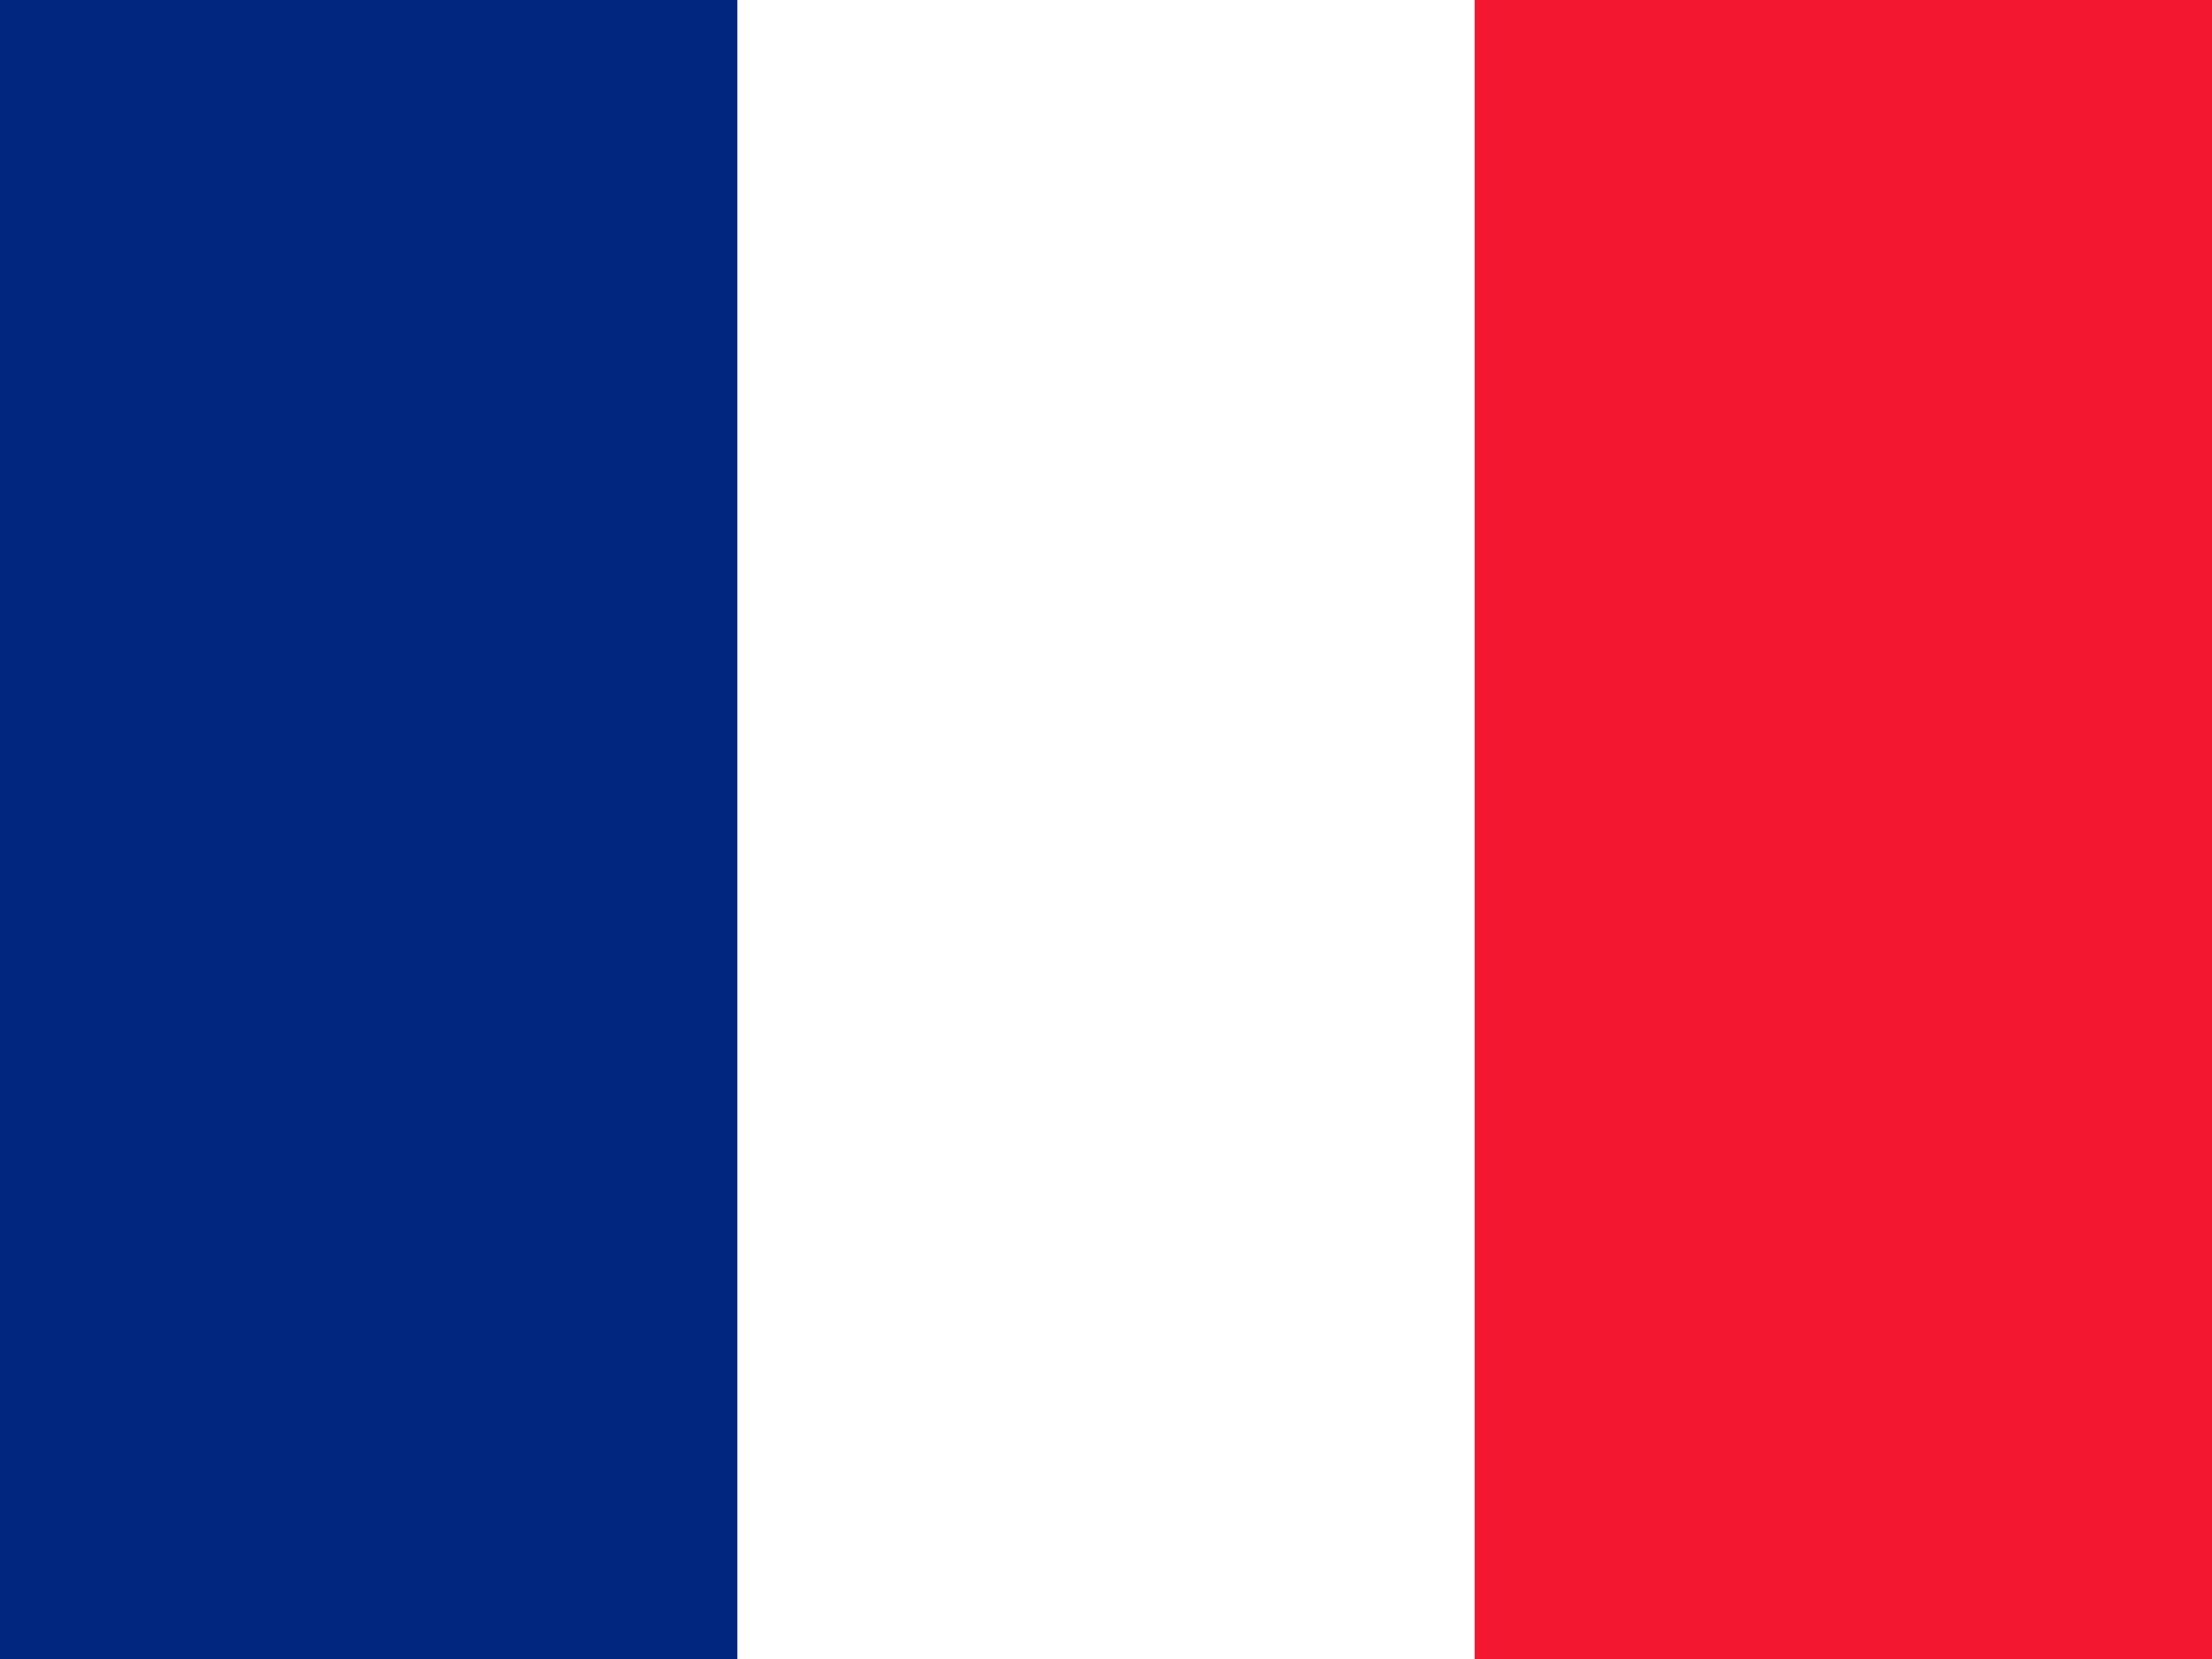
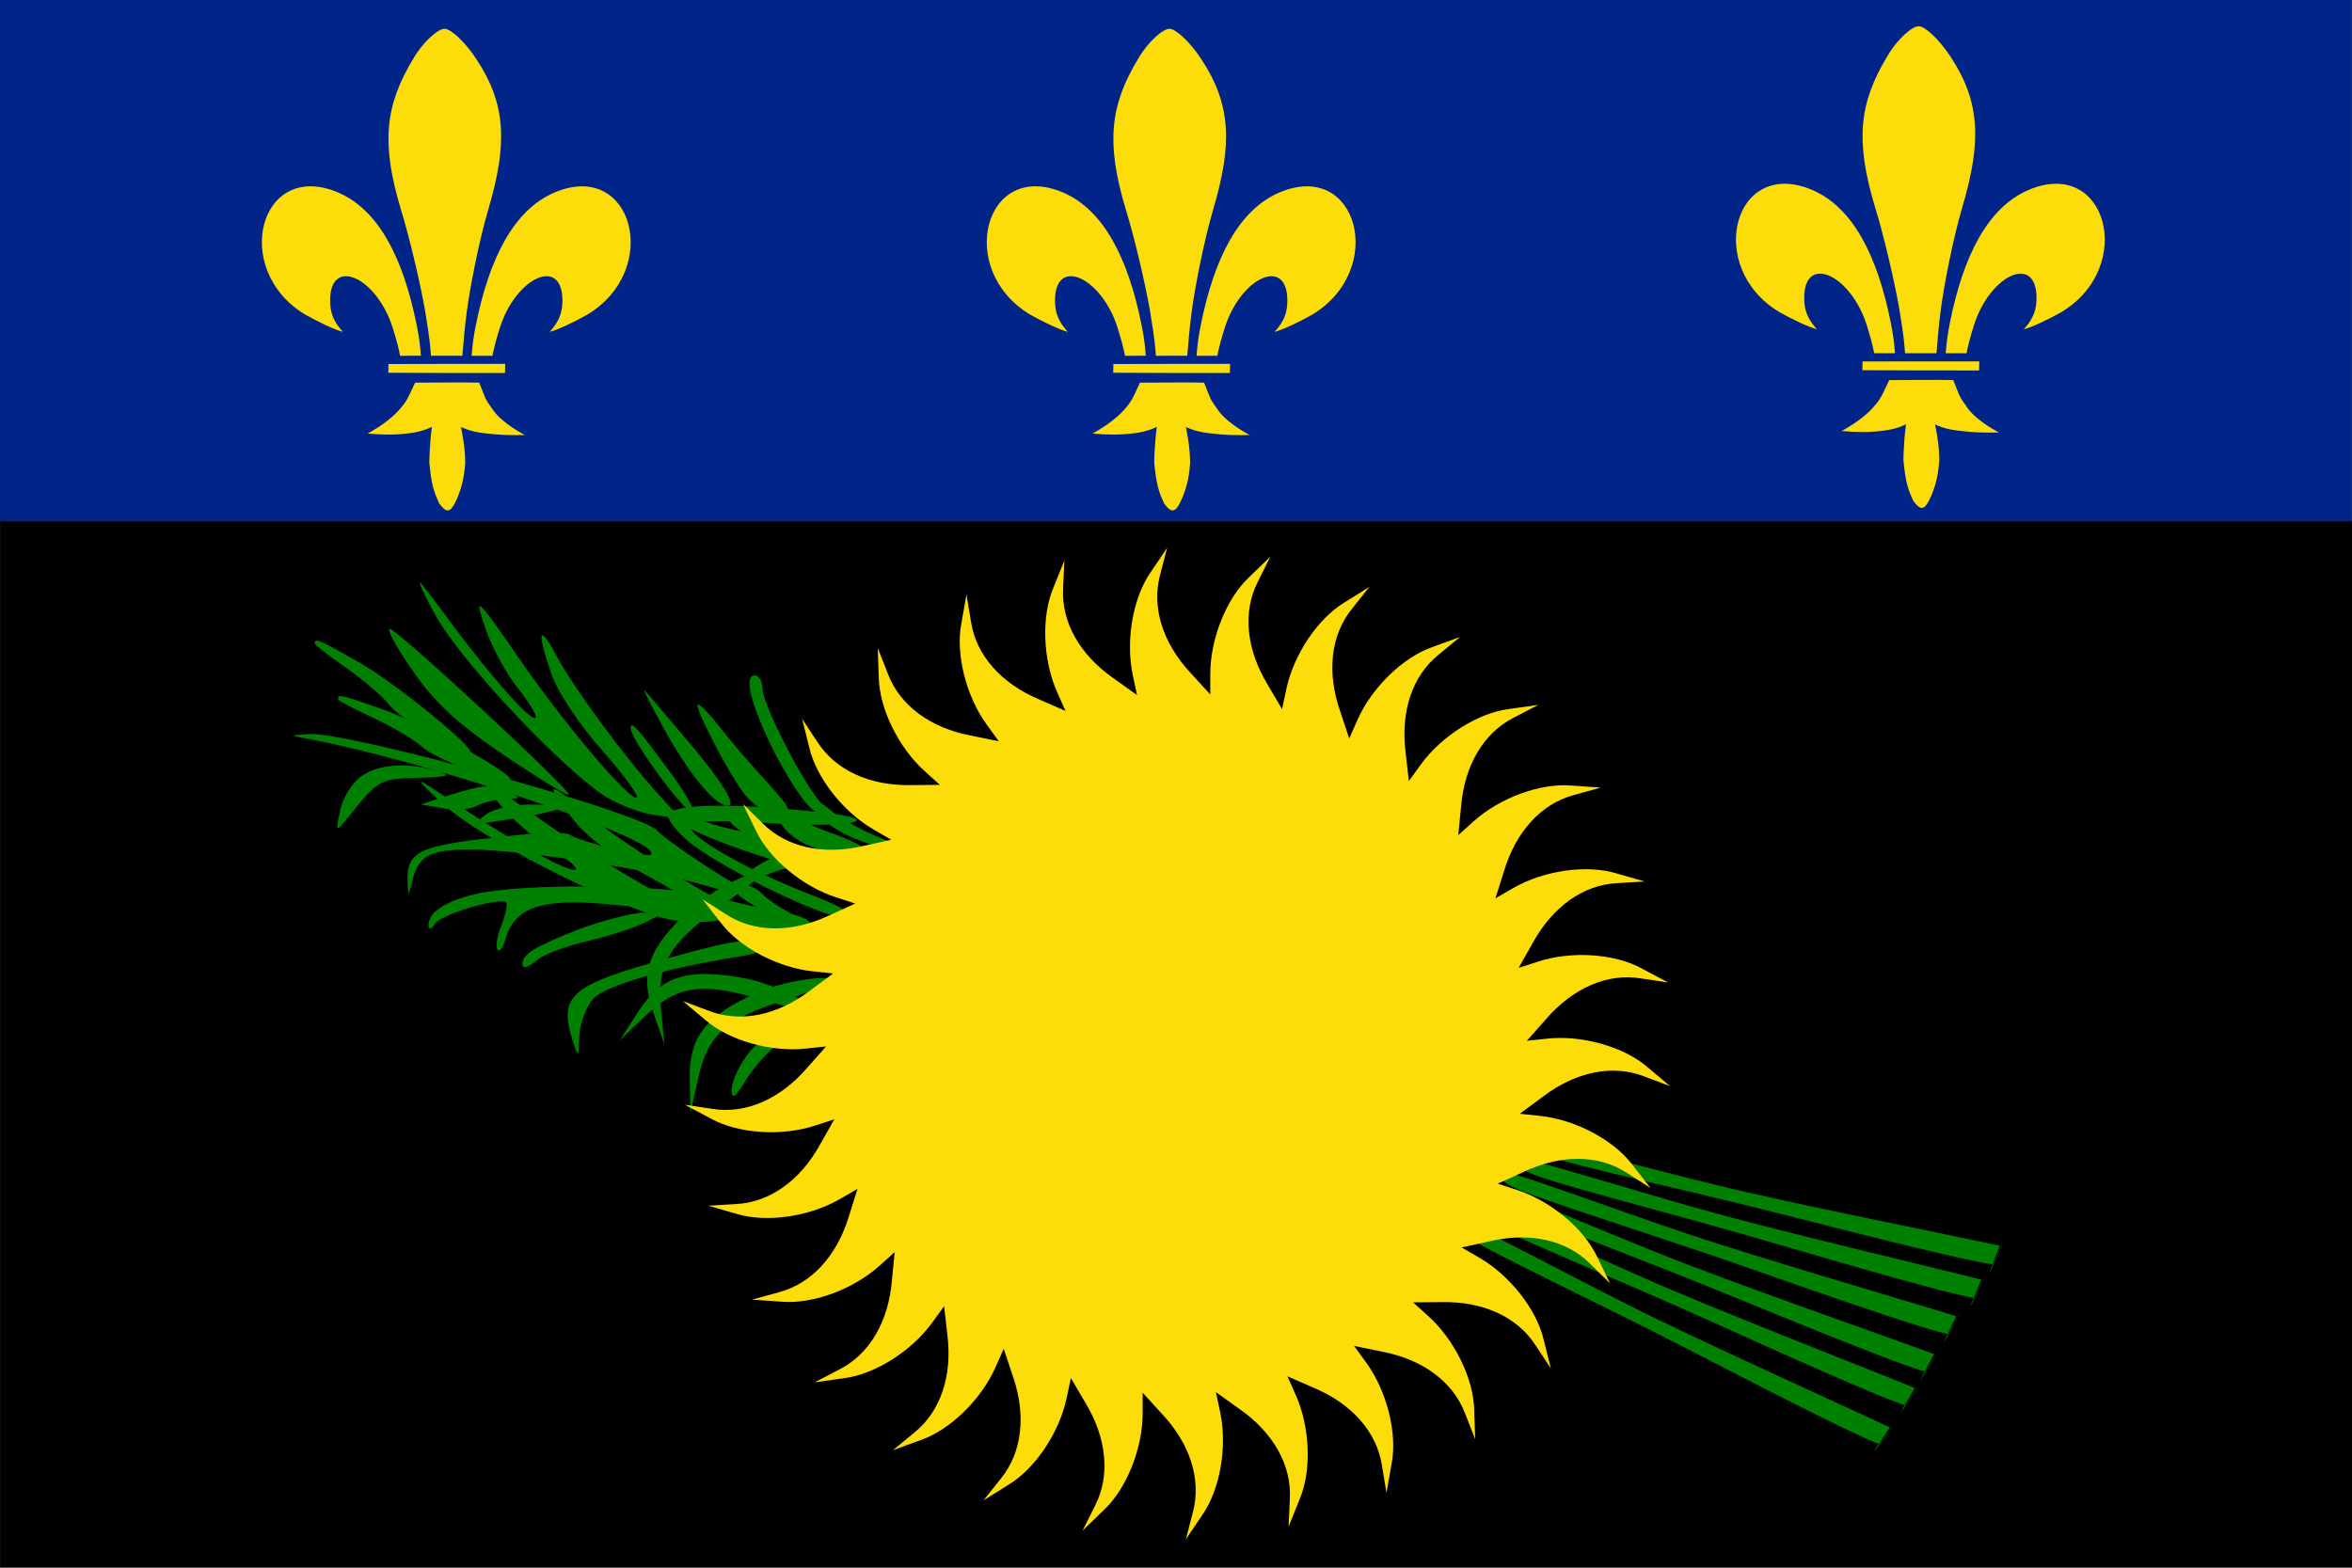
- <svg xmlns="http://www.w3.org/2000/svg" id="svg378" height="480" width="640" version="1" y="0" x="0">
-   <g id="flag" transform="translate(0 -32)">
-     <g id="g5369" fill-rule="evenodd" stroke-width="1pt" transform="matrix(1.25 0 0 .9375 0 32)">
-       <rect id="rect171" height="512" width="512" y="0" x="0" fill="#fff" />
-       <rect id="rect403" height="512" width="170.67" y="0" x="0" fill="#00267f" />
-       <rect id="rect135" height="512" width="170.67" y="0" x="341.33" fill="#f31830" />
+ <svg xmlns="http://www.w3.org/2000/svg" width="600" height="400" id="svg2" version="1.0">
+   <defs id="defs9">
+     <marker orient="auto" markerHeight="3" markerWidth="4" markerUnits="strokeWidth" refY="5" refX="10" viewBox="0 0 10 10" id="ArrowStart">
+       <path id="path2398" d="M 10,0 0,5 10,10 10,0 z" />
+     </marker>
+     <marker orient="auto" markerHeight="3" markerWidth="4" markerUnits="strokeWidth" refY="5" refX="0" viewBox="0 0 10 10" id="ArrowEnd">
+       <path id="path2395" d="M 0,0 10,5 0,10 0,0 z" />
+     </marker>
+   </defs>
+   <g id="g2191" transform="matrix(0.925905,0,0,0.92703,-0.3794562,-0.3725001)">
+     <path id="path4" d="m 0.41,0.402 0,144 648,0 0,-144 -648,0 z" style="fill:#002488;fill-opacity:1;stroke:none" />
+     <path style="fill:#008000;fill-opacity:1;stroke:none" id="path2271" d="m 410.905,328.281 c 0,1 3.4,3.2 7.6,5 7,3 15.4,6 77.4,28.2 26.6,9.6 37,12.4 37,9.8 0,-1 -24,-9.8 -53.4,-19.4 -29.6,-9.8 -57,-19.4 -61,-21.6 -4.2,-2 -7.6,-2.8 -7.6,-2 z" />
+     <path style="fill:#008000;fill-opacity:1;stroke:none" id="path2275" d="m 439.106,345.624 c 1.2,2 74.6,32 87,35.6 4.6,1.4 6.6,-2.4 2,-4 -1.4,-0.4 -15.2,-5.4 -30.6,-11 -23.6,-8.6 -35.4,-13 -56.8,-21.6 -1.8,-0.6 -2.4,-0.2 -1.6,1 z" />
+     <path id="path6" d="m 0.424,143.887 0,288 648,0 0,-288 -648,0 z" style="fill:#000000;fill-opacity:1;stroke:none" />
+     <path style="fill:#008000;fill-opacity:1;stroke:none" id="path2245" d="m 214.985,225.884 c 2.254,5.503 10.25,9.264 20.98,10.19 7.262,0.515 3.931,-2.613 -6.218,-6.307 -4.767,-1.522 -10.319,-4.394 -12.677,-6.104 -4.151,-3.214 -4.151,-3.214 -2.085,2.221 z" />
+     <g transform="matrix(2,0,0,2,0.309822,0.401821)" style="fill:#fcdd09;fill-opacity:1;stroke:none" id="g1319">
+       <path style="fill:#fcdd09;fill-opacity:1;stroke:none" d="m 56.993,8.061 c -3.956,6.516 -4.428,11.728 -1.728,20.728 1.3,4.2 2.728,10.472 3.328,13.872 0.8,4.8 0.716,5.256 0.829,6.3 1,0 3.273,0.004 4.323,-0.003 0.151,-1.662 0.273,-3.58 0.628,-6.218 0.414,-3.075 1.64,-9.508 2.96,-13.975 C 69.97,19.838 69.793,14.361 65.693,8.161 c -1.5,-2.3 -3.5,-4.2 -4.4,-4.2 -0.9,0 -2.936,1.756 -4.3,4.1 z" id="path1350" />
+       <path style="fill:#fcdd09;fill-opacity:1;stroke:none" d="m 76.421,26.497 c -5.6,2.4 -8.968,9.044 -10.808,18.2 -0.34,1.719 -0.423,2.326 -0.593,4.264 1.212,0.005 1.689,0.013 2.87,0.006 0.259,-1.304 0.445,-1.992 1.015,-3.842 2.26,-7.156 8.916,-10.028 8.616,-3.328 -0.1,1.85 -0.881,2.883 -1.75,3.875 1.074,-0.268 3.356,-1.333 5.206,-2.383 10.3,-6.2 6.244,-21.392 -4.556,-16.792 z" id="path1354" />
+       <path style="fill:#fcdd09;fill-opacity:1;stroke:none" d="m 53.538,51.296 c 4.52,0.02 12.331,0.056 16.082,0.036 0.004,-0.964 0.018,-0.472 0.028,-1.251 -2.762,-0.023 -13.338,0.015 -16.088,0.015 0.006,0.504 -0.006,0.748 -0.021,1.2 z" id="path1356" />
+       <path style="fill:#fcdd09;fill-opacity:1;stroke:none" d="m 54.868,56.588 c -1.629,1.756 -4.174,3.069 -4.174,3.069 0,0 2.251,0.253 4.351,0.1 2.1,-0.153 3.265,-0.415 4.505,-1.018 -0.337,2.502 -0.356,4.918 -0.356,4.918 0.305,3.22 0.651,4.044 1.349,5.611 0.947,1.307 1.498,1.314 2.195,-0.066 0.753,-1.546 1.248,-3.135 1.405,-5.56 -0.055,-1.817 -0.156,-2.65 -0.587,-4.872 1.453,0.629 2.37,0.792 4.538,0.987 2.218,0.2 4.256,0.102 4.256,0.102 0,0 -2.996,-1.503 -4.314,-3.347 -1.302,-1.82 -1.024,-1.511 -1.97,-3.855 -1.15,-0.054 -6.981,-8.47e-4 -8.831,-8.47e-4 -1.013,2.138 -1.115,2.584 -2.367,3.933 z" id="path1358" />
+       <path style="fill:#fcdd09;fill-opacity:1;stroke:none" d="m 46.635,26.493 c 5.6,2.4 8.968,9.044 10.808,18.2 0.34,1.719 0.423,2.326 0.593,4.264 -1.212,0.005 -1.689,0.013 -2.87,0.006 -0.259,-1.304 -0.445,-1.992 -1.015,-3.842 -2.26,-7.156 -8.916,-10.028 -8.616,-3.328 0.1,1.85 0.881,2.883 1.75,3.875 -1.074,-0.268 -3.356,-1.333 -5.206,-2.383 -10.3,-6.2 -6.244,-21.392 4.556,-16.792 z" id="path1317" />
+     </g>
+     <g style="fill:#fcdd09;fill-opacity:1;stroke:none" transform="matrix(2,0,0,2,200.0324,0.402181)" id="g1326">
+       <path style="fill:#fcdd09;fill-opacity:1;stroke:none" d="m 56.993,8.061 c -3.956,6.516 -4.428,11.728 -1.728,20.728 1.3,4.2 2.728,10.472 3.328,13.872 0.8,4.8 0.716,5.256 0.829,6.3 1,0 3.273,0.004 4.323,-0.003 0.151,-1.662 0.273,-3.58 0.628,-6.218 0.414,-3.075 1.64,-9.508 2.96,-13.975 C 69.97,19.838 69.793,14.361 65.693,8.161 c -1.5,-2.3 -3.5,-4.2 -4.4,-4.2 -0.9,0 -2.936,1.756 -4.3,4.1 z" id="path1328" />
+       <path style="fill:#fcdd09;fill-opacity:1;stroke:none" d="m 76.421,26.497 c -5.6,2.4 -8.968,9.044 -10.808,18.2 -0.34,1.719 -0.423,2.326 -0.593,4.264 1.212,0.005 1.689,0.013 2.87,0.006 0.259,-1.304 0.445,-1.992 1.015,-3.842 2.26,-7.156 8.916,-10.028 8.616,-3.328 -0.1,1.85 -0.881,2.883 -1.75,3.875 1.074,-0.268 3.356,-1.333 5.206,-2.383 10.3,-6.2 6.244,-21.392 -4.556,-16.792 z" id="path1330" />
+       <path style="fill:#fcdd09;fill-opacity:1;stroke:none" d="m 53.538,51.296 c 4.52,0.02 12.331,0.056 16.082,0.036 0.004,-0.964 0.018,-0.472 0.028,-1.251 -2.762,-0.023 -13.338,0.015 -16.088,0.015 0.006,0.504 -0.006,0.748 -0.021,1.2 z" id="path1332" />
+       <path style="fill:#fcdd09;fill-opacity:1;stroke:none" d="m 54.868,56.588 c -1.629,1.756 -4.174,3.069 -4.174,3.069 0,0 2.251,0.253 4.351,0.1 2.1,-0.153 3.265,-0.415 4.505,-1.018 -0.337,2.502 -0.356,4.918 -0.356,4.918 0.305,3.22 0.651,4.044 1.349,5.611 0.947,1.307 1.498,1.314 2.195,-0.066 0.753,-1.546 1.248,-3.135 1.405,-5.56 -0.055,-1.817 -0.156,-2.65 -0.587,-4.872 1.453,0.629 2.37,0.792 4.538,0.987 2.218,0.2 4.256,0.102 4.256,0.102 0,0 -2.996,-1.503 -4.314,-3.347 -1.302,-1.82 -1.024,-1.511 -1.97,-3.855 -1.15,-0.054 -6.981,-8.47e-4 -8.831,-8.47e-4 -1.013,2.138 -1.115,2.584 -2.367,3.933 z" id="path1334" />
+       <path style="fill:#fcdd09;fill-opacity:1;stroke:none" d="m 46.635,26.493 c 5.6,2.4 8.968,9.044 10.808,18.2 0.34,1.719 0.423,2.326 0.593,4.264 -1.212,0.005 -1.689,0.013 -2.87,0.006 -0.259,-1.304 -0.445,-1.992 -1.015,-3.842 -2.26,-7.156 -8.916,-10.028 -8.616,-3.328 0.1,1.85 0.881,2.883 1.75,3.875 -1.074,-0.268 -3.356,-1.333 -5.206,-2.383 -10.3,-6.2 -6.244,-21.392 4.556,-16.792 z" id="path1336" />
+     </g>
+     <g style="fill:#fcdd09;fill-opacity:1;stroke:none" transform="matrix(2,0,0,2,406.445,-0.299747)" id="g1338">
+       <path style="fill:#fcdd09;fill-opacity:1;stroke:none" d="m 56.993,8.061 c -3.956,6.516 -4.428,11.728 -1.728,20.728 1.3,4.2 2.728,10.472 3.328,13.872 0.8,4.8 0.716,5.256 0.829,6.3 1,0 3.273,0.004 4.323,-0.003 0.151,-1.662 0.273,-3.58 0.628,-6.218 0.414,-3.075 1.64,-9.508 2.96,-13.975 C 69.97,19.838 69.793,14.361 65.693,8.161 c -1.5,-2.3 -3.5,-4.2 -4.4,-4.2 -0.9,0 -2.936,1.756 -4.3,4.1 z" id="path1340" />
+       <path style="fill:#fcdd09;fill-opacity:1;stroke:none" d="m 76.421,26.497 c -5.6,2.4 -8.968,9.044 -10.808,18.2 -0.34,1.719 -0.423,2.326 -0.593,4.264 1.212,0.005 1.689,0.013 2.87,0.006 0.259,-1.304 0.445,-1.992 1.015,-3.842 2.26,-7.156 8.916,-10.028 8.616,-3.328 -0.1,1.85 -0.881,2.883 -1.75,3.875 1.074,-0.268 3.356,-1.333 5.206,-2.383 10.3,-6.2 6.244,-21.392 -4.556,-16.792 z" id="path1342" />
+       <path style="fill:#fcdd09;fill-opacity:1;stroke:none" d="m 53.538,51.296 c 4.52,0.02 12.331,0.056 16.082,0.036 0.004,-0.964 0.018,-0.472 0.028,-1.251 -2.762,-0.023 -13.338,0.015 -16.088,0.015 0.006,0.504 -0.006,0.748 -0.021,1.2 z" id="path1344" />
+       <path style="fill:#fcdd09;fill-opacity:1;stroke:none" d="m 54.868,56.588 c -1.629,1.756 -4.174,3.069 -4.174,3.069 0,0 2.251,0.253 4.351,0.1 2.1,-0.153 3.265,-0.415 4.505,-1.018 -0.337,2.502 -0.356,4.918 -0.356,4.918 0.305,3.22 0.651,4.044 1.349,5.611 0.947,1.307 1.498,1.314 2.195,-0.066 0.753,-1.546 1.248,-3.135 1.405,-5.56 -0.055,-1.817 -0.156,-2.65 -0.587,-4.872 1.453,0.629 2.37,0.792 4.538,0.987 2.218,0.2 4.256,0.102 4.256,0.102 0,0 -2.996,-1.503 -4.314,-3.347 -1.302,-1.82 -1.024,-1.511 -1.97,-3.855 -1.15,-0.054 -6.981,-8.47e-4 -8.831,-8.47e-4 -1.013,2.138 -1.115,2.584 -2.367,3.933 z" id="path1346" />
+       <path style="fill:#fcdd09;fill-opacity:1;stroke:none" d="m 46.635,26.493 c 5.6,2.4 8.968,9.044 10.808,18.2 0.34,1.719 0.423,2.326 0.593,4.264 -1.212,0.005 -1.689,0.013 -2.87,0.006 -0.259,-1.304 -0.445,-1.992 -1.015,-3.842 -2.26,-7.156 -8.916,-10.028 -8.616,-3.328 0.1,1.85 0.881,2.883 1.75,3.875 -1.074,-0.268 -3.356,-1.333 -5.206,-2.383 -10.3,-6.2 -6.244,-21.392 4.556,-16.792 z" id="path1348" />
+     </g>
+     <path style="fill:#008000;fill-opacity:1;stroke:none" id="path2217" d="m 113.906,184.71 c 5.8,8.6 12.4,14.8 25.2,23.4 9.4,6.4 17.6,11.4 18,11 0.8,-1 -46,-44.4 -49.2,-45.6 -1.2,-0.4 1.4,4.6 6,11.2 z" />
+     <path style="fill:#008000;fill-opacity:1;stroke:none" id="path1415" d="m 234.317,230.503 c 4.342,2.025 9.887,3.62 12.683,3.714 3.305,0.111 2.427,-0.701 -3.74,-3.1 -4.828,-1.884 -10.602,-5.053 -13.165,-7.017 -4.595,-3.755 -4.595,-3.755 -4.113,-0.452 0.275,1.888 3.738,4.822 8.335,6.855 z" />
+     <path style="fill:#008000;fill-opacity:1;stroke:none" id="path2221" d="m 207.306,191.482 c 2.8,11.2 14.4,31.8 18.4,32.6 3.6,0.6 3.6,0.4 0.6,-3 -5,-5.8 -15.8,-27 -15.8,-31 0,-2.2 -1,-3.8 -2.2,-3.8 -1.4,0 -1.8,2 -1,5.2 z" />
+     <path style="fill:#008000;fill-opacity:1;stroke:none" id="path2495" d="m 87.091,177.438 c -0.069,0.394 3.685,3.29 8.389,6.556 4.704,3.267 10.185,7.888 12.004,10.24 3.117,4.205 20.775,14.63 22.432,13.297 1.622,-1.136 -21.123,-19.565 -30.74,-24.917 -11.448,-6.486 -11.841,-6.556 -12.085,-5.177 z" />
+     <path style="fill:#008000;fill-opacity:1;stroke:none" id="path2223" d="m 93.535,192.825 c 0,0.4 4.2,2.6 9.4,5 5.2,2.4 11.4,6 13.6,8 3.8,3.6 23,10.8 24.4,9.2 1.4,-1.4 -24.2,-15.6 -34.6,-19.2 -12.4,-4.4 -12.8,-4.4 -12.8,-3 z" />
+     <path style="fill:#008000;fill-opacity:1;stroke:none" id="path2225" d="m 182.735,199.882 c 7.6,14 15.4,23.2 18.6,22.2 1.6,-0.6 -2,-6.4 -9.8,-15.8 -7,-8.2 -13,-15.4 -13.6,-16 -0.6,-0.6 1.6,3.8 4.8,9.6 z" />
+     <path style="fill:#008000;fill-opacity:1;stroke:none" id="path2227" d="m 192.563,194.425 c 0,2.2 7.8,17.4 12.4,23.8 2.6,3.6 5.6,5.6 9,5.6 5,0 5,0 -2.6,-8.6 -4.4,-4.6 -10.2,-11.6 -13.2,-15.4 -3,-3.8 -5.6,-6.2 -5.6,-5.4 z" />
+     <path style="fill:#008000;fill-opacity:1;stroke:none" id="path2229" d="m 174.175,200.882 c 0,3 14.62,23 16.885,23 1.03,0 -1.441,-4.8 -5.766,-10.6 -9.678,-13.2 -11.12,-14.6 -11.12,-12.4 z" />
+     <path style="fill:#008000;fill-opacity:1;stroke:none" id="path2249" d="m 160.364,255.995 c -13.2,5.2 -16,7 -16,9.8 0,1.2 1.4,1 3.6,-0.8 1.8,-1.8 8.4,-4.2 14.4,-5.6 6,-1.4 13.2,-3.8 16,-5.2 l 5,-2.6 -6,0 c -3.2,0.2 -11,2.2 -17,4.4 z" />
+     <path style="fill:#008000;fill-opacity:1;stroke:none" id="path2474" d="m 122.883,222.021 c 9.862,8.968 42.845,25.909 59.558,30.893 4.528,1.331 11.876,1.637 16.028,0.764 l 7.74,-1.54 -7.639,-4.03 c -12.322,-6.37 -32.557,-19.863 -39.821,-26.371 -7.913,-7.123 -7.656,-4.663 0.395,5.177 3.145,3.963 12.443,10.795 20.594,15.065 8.22,4.457 13.963,8.539 13.023,8.881 -2.443,0.889 -25.002,-11.971 -42.161,-24.029 -18.646,-13.22 -19.415,-13.579 -12.475,-5.037 3.402,4.083 9.691,9.668 14.254,12.264 4.444,2.852 7.486,5.363 6.546,5.705 -1.879,0.684 -13.569,-5.703 -28.831,-15.472 -4.256,-2.921 -10.049,-6.559 -12.561,-8.198 -2.769,-1.759 -0.29,0.957 5.35,5.928 z" />
+     <path style="fill:#008000;fill-opacity:1;stroke:none" id="path2237" d="m 124.335,219.224 -8,2.6 6,1 c 3.2,0.8 7.4,0.4 9.4,-0.6 1.8,-1 5.4,-1.8 8,-2 4.4,0 4.4,-0.2 0.6,-1.8 -5,-2.2 -6.2,-2.2 -16,0.8 z" />
+     <path style="fill:#008000;fill-opacity:1;stroke:none" id="path2241" d="m 134.192,224.652 c -3.4,2.6 -3.2,2.8 4.2,1.6 4.4,-0.6 10.8,-1.8 14,-2.6 5.2,-1.4 4.8,-1.6 -4.2,-1.8 -6,-0.2 -11.6,1 -14,2.8 z" />
+     <path style="fill:#008000;fill-opacity:1;stroke:none" id="path2231" d="m 84.506,203.624 c 33,6 99.2,28.2 95.2,32 -1,1 -19.6,-3.6 -22.2,-5.4 -1,-1 -10.8,-0.6 -21.6,0.8 -20.2,2.2 -23.6,4 -23.2,12.2 0.2,4 0.2,4 1.2,0 1.8,-7.4 4.8,-9 16.2,-9 12.4,0 46.4,5 61.4,9 20,5.6 20.6,5.6 14,2 -8.6,-4.8 -21.6,-13.6 -24,-16.2 -4.4,-5 -84.2,-27 -95.8,-26.6 -5.4,0.4 -5.6,0.4 -1.2,1.2 z" />
+     <path style="fill:#008000;fill-opacity:1;stroke:none" id="path2235" d="m 99.678,214.281 c -2.4,1.8 -5,6 -5.6,9.4 -1.2,5.8 -1.2,5.8 2,2 8.4,-10.6 9,-11 19.4,-11.2 8.4,-0.2 9.6,-0.6 5.6,-1.8 -8.4,-2.6 -16.8,-2 -21.4,1.6 z" />
+     <path style="fill:#008000;fill-opacity:1;stroke:none" id="path2243" d="m 201.621,226.624 c 1.6,2.8 17.2,10.6 18.4,9.4 0.6,-0.6 -1.2,-2.2 -3.6,-3.6 -2.6,-1.4 -6,-3.6 -7.4,-5.2 -3.2,-3 -9.2,-3.6 -7.4,-0.6 z" />
+     <path style="fill:#008000;fill-opacity:1;stroke:none" id="path1533" d="m 202.824,245.625 c 1.6,2.8 17.2,10.6 18.4,9.4 0.6,-0.6 -1.2,-2.2 -3.6,-3.6 -2.6,-1.4 -6,-3.6 -7.4,-5.2 -3.2,-3 -9.2,-3.6 -7.4,-0.6 z" />
+     <path style="fill:#008000;fill-opacity:1;stroke:none" id="path3304" d="m 180.465,221.812 c 0.288,-0.278 4.788,1.215 10.127,3.289 5.339,2.073 12.235,4.033 15.202,4.226 5.229,0.233 23.746,9.042 23.568,11.161 -0.035,1.98 -28.032,-6.571 -37.846,-11.552 -11.779,-5.863 -12.057,-6.151 -11.05,-7.124 z" />
+     <path style="fill:#008000;fill-opacity:1;stroke:none" id="path3302" d="m 213.591,236.429 c -3.731,1.442 -7.483,4.05 -8.649,5.916 -1.378,2.205 -0.212,2.226 4.6,-0.191 3.773,-1.887 9.222,-3.435 12.211,-3.69 5.597,-0.276 5.597,-0.276 2.035,-2.502 -2.035,-1.272 -6.36,-1.144 -10.197,0.467 z" />
+     <path style="fill:#008000;fill-opacity:1;stroke:none" id="path3300" d="m 190.559,250.782 c -11.399,10.223 -13.92,17.351 -10.268,27.941 l 3.157,9.068 -0.879,-9.178 c -1.359,-12.597 2.037,-18.326 15.837,-28.278 6.486,-4.631 11.641,-8.83 11.518,-9.21 -0.68,-2.092 -13.567,4.198 -19.364,9.656 z" />
+     <path style="fill:#008000;fill-opacity:1;stroke:none" id="path2215" d="m 119.992,169.024 c 6.2,11.8 31.4,39 45.4,49.4 3.8,2.8 10.6,5.6 14.8,6.2 l 7.8,1.2 -5.8,-6.4 c -9.4,-10.2 -23.8,-29.8 -28.4,-38.4 -5,-9.4 -5.6,-7 -1.4,5 1.6,4.8 8,14.4 14.2,21.2 6.2,7 10.2,12.8 9.2,12.8 -2.6,0 -19.4,-19.8 -31.4,-37 -13,-18.8 -13.6,-19.4 -10,-9 1.8,5 5.8,12.4 9.2,16.4 3.2,4.2 5.2,7.6 4.2,7.6 -2,0 -10.8,-10 -21.8,-24.4 -3,-4.2 -7.2,-9.6 -9,-12 -2,-2.6 -0.6,0.8 3,7.4 z" />
+     <path style="fill:#008000;fill-opacity:1;stroke:none" id="path2239" d="m 184.506,225.024 c 0,1.4 3,5 6.6,7.8 10.6,8 38.8,21.4 42.4,20 2.2,-0.8 -1.2,-3 -10.8,-6.6 -16.8,-6.6 -32.2,-15.4 -32.2,-18.4 0,-1.6 6.6,-1.8 23,-0.8 24.6,1.4 32,-1.4 9.6,-3.4 -23.6,-2.4 -38.6,-1.8 -38.6,1.4 z" />
+     <path style="fill:#008000;fill-opacity:1;stroke:none" id="path2247" d="m 131.706,246.424 c -8.6,2 -13.2,5 -13.2,8.6 0,1.4 0.8,1.2 1.8,-0.4 1.6,-2.6 18,-7.4 19.6,-5.8 0.4,0.4 -0.2,3.4 -1.4,6.4 -1.2,3 -1.6,6 -1,6.6 0.6,0.8 1.6,-0.8 2.2,-3 2.4,-8.6 9.8,-11.2 27.6,-9.6 9,0.8 19,1.8 22.2,2 3.4,0.2 8,1.4 10.4,2.8 5.2,2.8 25.4,3 23.6,0.2 -0.6,-1 -4.4,-2.4 -8.6,-3 -4,-0.6 -12.4,-2.6 -18.6,-4.2 -12.4,-3.2 -52,-3.6 -64.6,-0.6 z" />
+     <path style="fill:#008000;fill-opacity:1;stroke:none" id="path3298" d="m 204.74,269.51 c -15.074,-2.689 -22.242,-0.287 -28.339,9.11 l -5.202,8.071 6.691,-6.343 c 9.089,-8.826 15.695,-9.678 32.033,-4.93 7.643,2.26 14.125,3.737 14.349,3.406 1.23,-1.824 -11.66,-8.106 -19.531,-9.314 z" />
+     <path style="fill:#008000;fill-opacity:1;stroke:none" id="path2253" d="m 185.221,263.938 c -27.8,7.6 -31,10.4 -27,23 1.6,4.8 1.6,4.6 1.8,-1.6 0.2,-3.4 2,-8.2 4,-10.2 3.6,-3.6 19.8,-8.2 39.6,-11.4 4.8,-0.6 8,-2 7.4,-3 -1.6,-2.6 -8,-1.8 -25.8,3.2 z" />
+     <path style="fill:#008000;fill-opacity:1;stroke:none" id="path2257" d="m 208.849,273.71 c -14,6.2 -18.6,12.2 -18.4,23.4 l 0.2,9.6 2,-9 c 2.6,-12.4 7.6,-16.8 23.8,-22 7.6,-2.4 13.8,-4.8 13.8,-5.2 0,-2.2 -14.2,-0.2 -21.4,3.2 z" />
+     <path style="fill:#008000;fill-opacity:1;stroke:none" id="path2263" d="m 206.192,290.881 c -2.4,3.2 -4.2,7.4 -4.2,9.6 0,2.6 1,2 3.8,-2.6 2.2,-3.6 6,-7.8 8.4,-9.6 4.6,-3.2 4.6,-3.2 0.4,-3.2 -2.4,0 -6,2.4 -8.4,5.8 z" />
+     <path style="fill:#008000;fill-opacity:1;stroke:none" id="path2267" d="m 422.424,323.474 c 6.495,2.814 40.189,11.312 64.03,18.294 23.841,6.982 51.715,15.019 57.885,15.885 8.819,-19.222 -7.23,16.731 1.929,-5.059 -11.907,-3.031 -58.839,-14.073 -77.673,-19.485 -16.236,-4.546 -39.27,-11.638 -45.169,-12.937 -5.899,-1.299 -5.98,1.137 -1.001,3.302 z" />
+     <path style="fill:#008000;fill-opacity:1;stroke:none" id="path2162" d="m 426.544,318.484 c 6.589,2.586 40.56,9.902 64.629,16.048 24.07,6.145 52.208,13.205 58.404,13.855 8.143,-19.518 -6.642,16.974 1.751,-5.123 -12.005,-2.613 -59.294,-12.011 -78.306,-16.763 -16.385,-3.977 -39.652,-10.26 -45.593,-11.352 -5.941,-1.092 -5.937,1.345 -0.885,3.335 z" />
+     <path style="fill:#008000;fill-opacity:1;stroke:none" id="path2183" d="m 417.216,327.1 c 6.338,3.15 39.542,13.4 62.985,21.62 23.442,8.22 50.858,17.705 56.974,18.893 9.813,-18.734 -8.096,16.33 2.191,-4.951 -11.732,-3.65 -58.022,-17.133 -76.547,-23.524 -15.976,-5.39 -38.607,-13.677 -44.43,-15.283 -5.823,-1.606 -6.032,0.823 -1.172,3.245 z" />
+     <path style="fill:#008000;fill-opacity:1;stroke:none" id="path2185" d="m 413.171,331.195 c 6.165,3.478 38.787,15.451 61.767,24.886 22.98,9.435 49.862,20.343 55.907,21.849 10.78,-18.195 -8.94,15.884 2.447,-4.83 -11.525,-4.259 -57.046,-20.146 -75.211,-27.498 -15.672,-6.218 -37.838,-15.679 -43.57,-17.587 -5.731,-1.908 -6.066,0.506 -1.341,3.18 z" />
+     <path style="fill:#008000;fill-opacity:1;stroke:none" id="path2187" d="m 409.362,336.354 c 6.04,3.691 38.224,16.795 60.861,27.027 22.637,10.232 49.121,22.07 55.111,23.787 11.408,-17.807 -9.489,15.562 2.614,-4.741 -11.369,-4.658 -56.308,-22.125 -74.205,-30.106 -15.446,-6.762 -37.268,-16.99 -42.929,-19.097 -5.661,-2.107 -6.08,0.294 -1.451,3.131 z" />
+     <path style="fill:#008000;fill-opacity:1;stroke:none" id="path2189" d="m 405.063,341.055 c 5.838,4.002 37.292,18.772 59.363,30.175 22.07,11.402 47.899,24.611 53.79,26.638 12.325,-17.186 -10.29,15.044 2.859,-4.598 -11.11,-5.247 -55.073,-25.042 -72.528,-33.948 -15.071,-7.561 -36.328,-18.917 -41.871,-21.318 -5.543,-2.401 -6.087,-0.025 -1.613,3.051 z" />
+     <g style="fill:#ffd700;fill-opacity:1;stroke:none" transform="matrix(1.261212,0,0,1.261212,-84.14037,151.1654)" id="g2400">
+       <path style="fill:#fcdd09;fill-opacity:1;stroke:none" d="m 332.662,184.272 5.136,3.668 c 7.363,5.129 11.412,12.258 11.011,19.615 l -0.272,6.076 2.417,-5.978 c 2.644,-6.256 2.28,-15.729 -0.843,-22.745 l -1.822,-4.091 5.786,2.519 c 8.268,3.487 13.712,9.617 14.849,16.899 l 0.997,6 1.121,-6.352 c 1.285,-6.67 -1.039,-15.857 -5.554,-22.07 l -2.633,-3.625 6.184,1.261 c 8.812,1.692 15.411,6.557 18.038,13.444 l 2.223,5.662 -0.225,-6.447 c -0.129,-6.791 -4.314,-15.295 -10.021,-20.434 l -3.329,-2.998 6.311,-0.051 c 8.971,-0.177 16.438,3.209 20.439,9.401 l 3.35,5.074 -1.559,-6.258 c -1.538,-6.613 -7.399,-14.062 -14.05,-17.902 l -3.88,-2.241 6.163,-1.361 c 8.738,-2.041 16.746,-0.279 21.946,4.944 l 4.332,4.267 -2.827,-5.797 c -2.879,-6.15 -10.161,-12.219 -17.465,-14.592 l -4.261,-1.382 5.745,-2.614 c 8.122,-3.812 16.321,-3.754 22.494,0.272 l 5.126,3.275 -3.97,-5.084 c -4.096,-5.418 -12.48,-9.838 -20.118,-10.64 l -4.454,-0.467 5.076,-3.752 c 7.152,-5.416 15.184,-7.067 22.059,-4.41 l 5.695,2.136 -4.94,-4.146 c -5.133,-4.447 -14.253,-7.029 -21.891,-6.225 l -4.454,0.467 4.184,-4.725 c 5.87,-6.785 13.384,-10.068 20.661,-8.898 l 6.014,0.904 -5.695,-3.027 c -5.945,-3.283 -15.402,-3.912 -22.706,-1.539 l -4.261,1.383 3.11,-5.49 c 4.331,-7.858 10.998,-12.631 18.359,-13.002 l 6.071,-0.364 -6.2,-1.777 c -6.498,-1.975 -15.879,-0.623 -22.53,3.215 l -3.88,2.24 1.902,-6.018 c 2.603,-8.586 8.131,-14.64 15.255,-16.533 l 5.863,-1.619 -6.434,-0.449 c -6.767,-0.582 -15.662,2.689 -21.369,7.828 l -3.329,2.998 0.609,-6.281 c 0.76,-8.942 4.909,-16.012 11.484,-19.346 l 5.398,-2.801 -6.387,0.897 c -6.74,0.838 -14.76,5.888 -19.274,12.101 l -2.633,3.625 -0.71,-6.271 c -1.115,-8.902 1.472,-16.684 7.21,-21.309 l 4.697,-3.863 -6.061,2.205 c -6.418,2.221 -13.212,8.828 -16.336,15.844 l -1.822,4.094 -1.999,-5.987 C 356.841,27.149 357.755,19 362.406,13.283 l 3.792,-4.755 -5.47,3.416 c -5.816,3.507 -11.089,11.382 -12.686,18.894 l -0.931,4.383 -3.2,-5.439 c -4.64,-7.682 -5.44,-15.84 -2.08,-22.401 l 2.72,-5.439 -4.64,4.478 c -4.96,4.641 -8.48,13.442 -8.48,21.121 l 0,4.479 -4.261,-4.655 C 321.036,20.819 318.557,13.002 320.479,5.887 L 322.007,0 318.4,5.348 C 314.513,10.916 312.9,20.256 314.497,27.77 l 0.93,4.381 -5.135,-3.668 C 302.929,23.354 298.88,16.225 299.281,8.865 L 299.552,2.789 297.135,8.77 C 294.492,15.026 294.856,24.496 297.978,31.512 l 1.822,4.094 -5.786,-2.52 C 285.746,29.6 280.302,23.469 279.165,16.188 l -0.997,-6 -1.12,6.351 c -1.285,6.668 1.038,15.858 5.554,22.071 l 2.632,3.623 -6.183,-1.262 C 270.239,39.28 263.64,34.416 261.013,27.528 l -2.223,-5.661 0.225,6.446 c 0.129,6.791 4.314,15.295 10.021,20.433 l 3.329,2.998 -6.311,0.051 c -8.971,0.178 -16.438,-3.209 -20.439,-9.398 l -3.351,-5.076 1.56,6.257 c 1.538,6.616 7.399,14.065 14.05,17.905 l 3.879,2.24 -6.162,1.361 c -8.738,2.039 -16.746,0.28 -21.946,-4.943 l -4.333,-4.268 2.827,5.797 c 2.88,6.151 10.162,12.217 17.466,14.59 l 4.261,1.385 -5.745,2.613 c -8.123,3.813 -16.322,3.754 -22.495,-0.273 l -5.126,-3.274 3.97,5.082 c 4.096,5.418 12.48,9.838 20.118,10.641 l 4.455,0.469 -5.076,3.75 c -7.153,5.418 -15.185,7.066 -22.06,4.41 l -5.695,-2.135 4.94,4.145 c 5.133,4.449 14.253,7.029 21.891,6.226 l 4.455,-0.467 -4.185,4.723 c -5.87,6.787 -13.384,10.068 -20.661,8.9 l -6.014,-0.906 5.695,3.029 c 5.946,3.284 15.403,3.912 22.707,1.539 l 4.261,-1.384 -3.111,5.492 c -4.331,7.857 -10.998,12.631 -18.359,13 l -6.071,0.363 6.2,1.779 c 6.498,1.975 15.879,0.623 22.53,-3.216 l 3.88,-2.241 -1.901,6.018 c -2.603,8.588 -8.131,14.643 -15.255,16.535 l -5.863,1.619 6.434,0.45 c 6.767,0.58 15.662,-2.692 21.369,-7.831 l 3.329,-2.998 -0.609,6.284 c -0.76,8.939 -4.909,16.011 -11.484,19.343 l -5.398,2.803 6.387,-0.896 c 6.74,-0.838 14.76,-5.891 19.274,-12.104 l 2.633,-3.623 0.711,6.272 c 1.115,8.902 -1.473,16.681 -7.211,21.308 l -4.698,3.863 6.061,-2.205 c 6.418,-2.22 13.213,-8.83 16.337,-15.845 l 1.821,-4.092 1.999,5.984 c 2.942,8.479 2.028,16.625 -2.623,22.344 l -3.792,4.756 5.47,-3.418 c 5.816,-3.506 11.089,-11.383 12.686,-18.895 l 0.931,-4.381 3.2,5.44 c 4.64,7.68 5.44,15.84 2.08,22.4 l -2.72,5.44 4.64,-4.481 c 4.96,-4.638 8.48,-13.439 8.48,-21.119 l 0,-4.48 4.261,4.656 c 6.134,6.547 8.613,14.363 6.692,21.478 l -1.53,5.887 3.607,-5.348 c 3.887,-5.57 5.5,-14.908 3.904,-22.421 l -0.931,-4.381" id="path2404" />
    </g>
  </g>
</svg>
